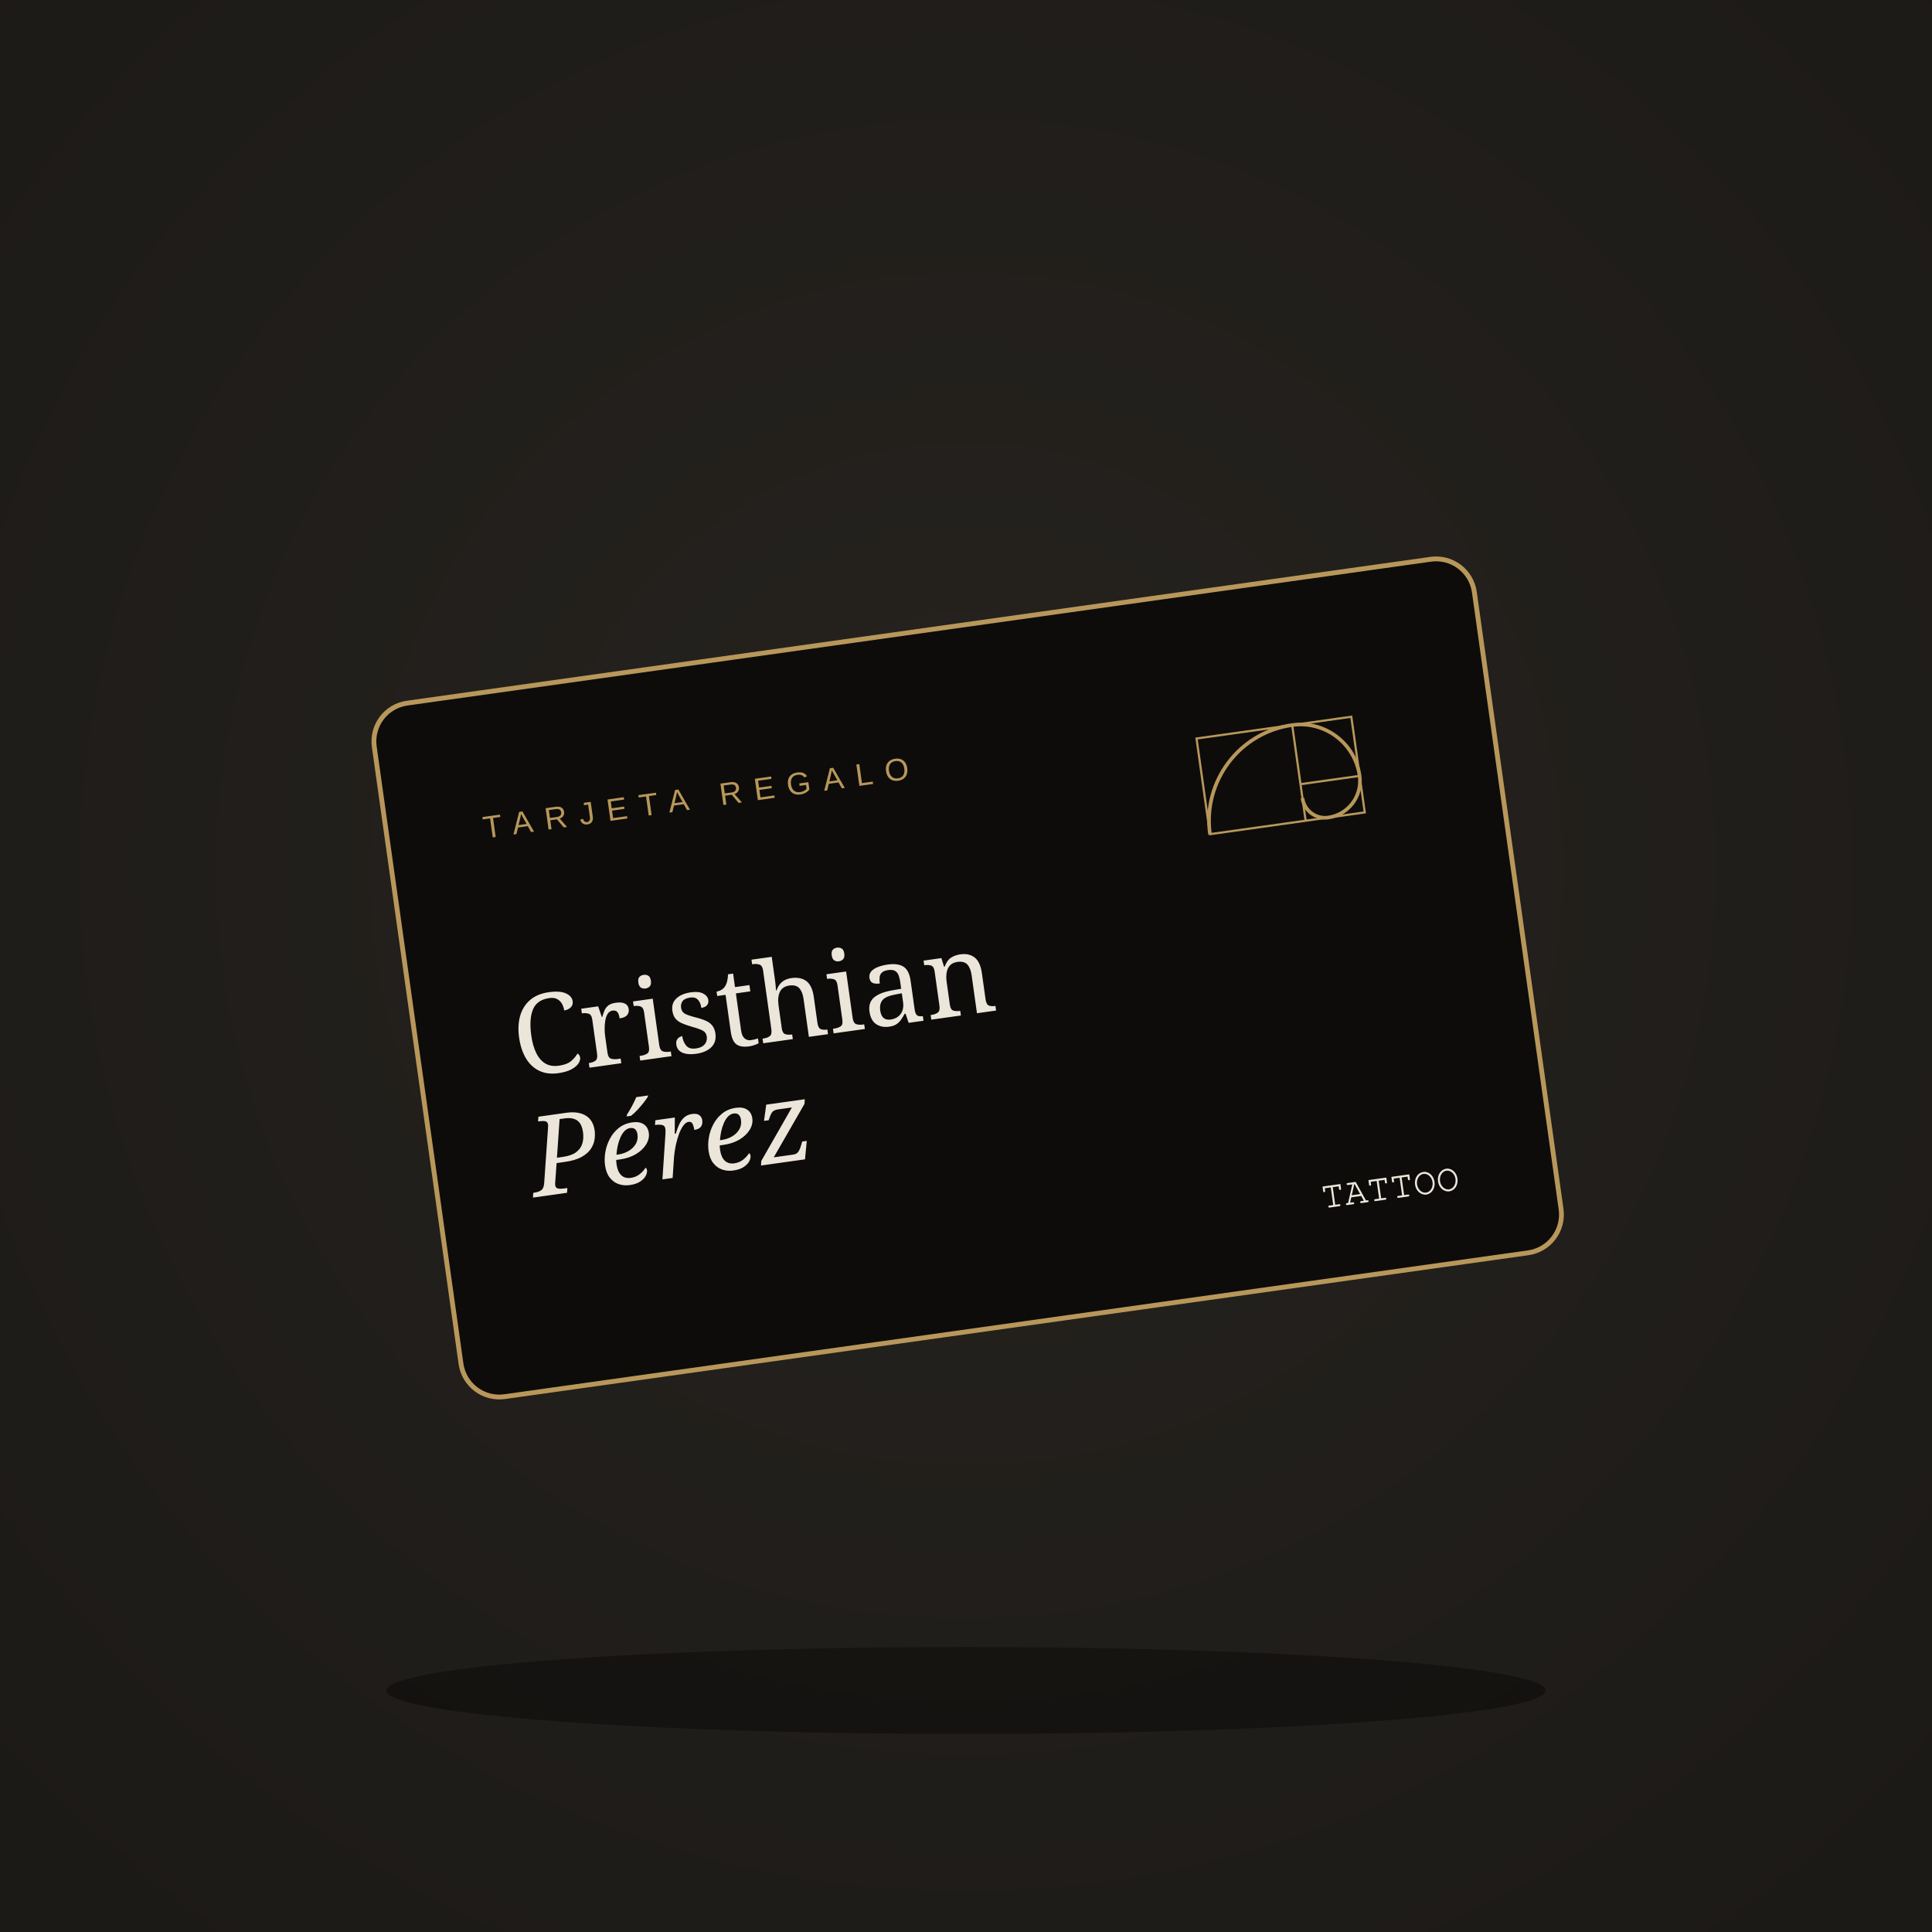
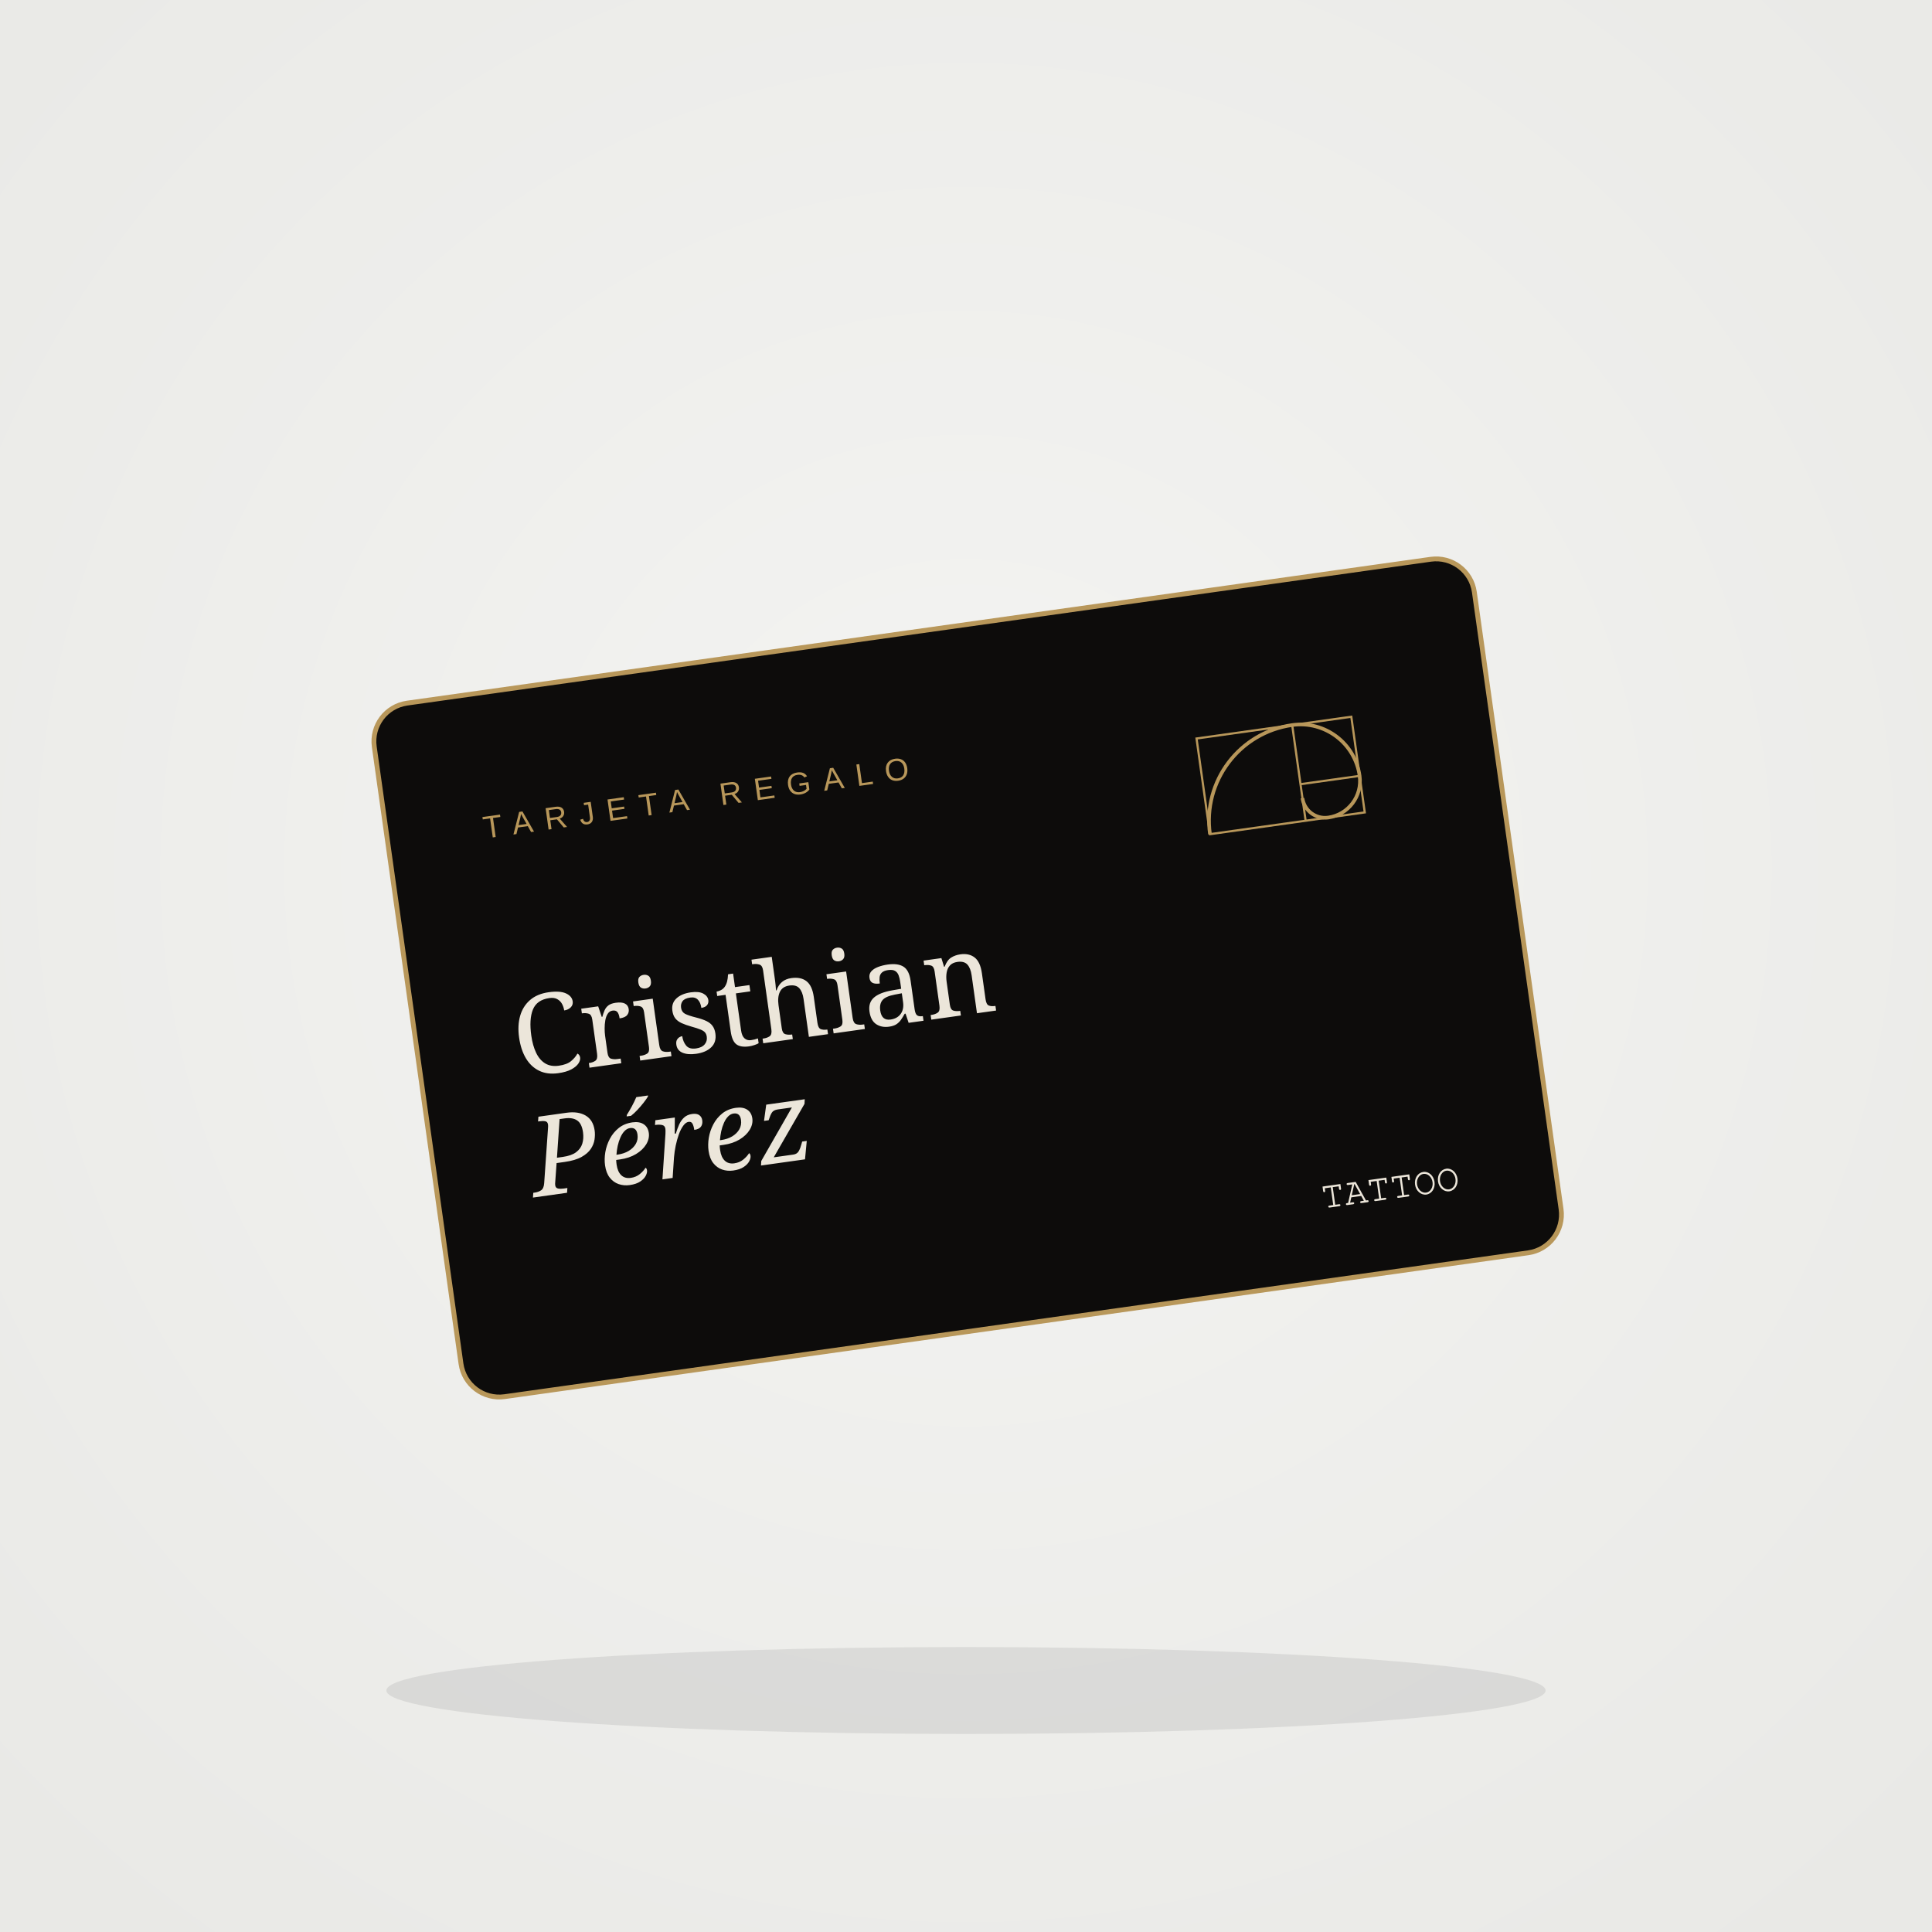
<svg xmlns="http://www.w3.org/2000/svg" viewBox="0 0 800 800" role="img" aria-label="Tarjeta regalo">
  <defs>
    <radialGradient id="v" cx="50%" cy="45%" r="70%">
-       <stop offset="0" stop-color="#26231f" />
-       <stop offset="1" stop-color="#1c1a17" />
+       <stop offset="0" stop-color="#f4f4f2" />
+       <stop offset="1" stop-color="#e9e9e6" />
    </radialGradient>
  </defs>
  <rect width="800" height="800" fill="url(#v)" />
-   <ellipse cx="400" cy="700" rx="240" ry="18" fill="#000" opacity=".35" />
+   <ellipse cx="400" cy="700" rx="240" ry="18" fill="#000" opacity=".08" />
  <g transform="rotate(-8 400 400)">
    <rect x="170" y="260" width="460" height="290" rx="16" fill="#0d0c0b" stroke="#b8975a" stroke-width="2" />
    <text x="210" y="320" font-family="Arial" font-size="13" letter-spacing="5" fill="#b8975a">TARJETA REGALO</text>
    <text x="210" y="420" font-family="Georgia, serif" font-size="46" fill="#ece6da">Cristhian</text>
    <text x="210" y="470" font-family="Georgia, serif" font-style="italic" font-size="46" fill="#ece6da">Pérez</text>
    <text x="590" y="520" text-anchor="end" font-family="Courier, monospace" font-size="16" fill="#ece6da">TATTOO</text>
    <rect x="507.64" y="320.0" width="64.72" height="40" fill="none" stroke="#b8975a" stroke-width="0.9" />
    <path d="M507.64 360.0 A40 40 0 0 1 547.64 320.0 A24.72 24.72 0 0 1 572.36 344.72 A15.28 15.28 0 0 1 557.08 360.0 A9.44 9.44 0 0 1 547.64 350.56" fill="none" stroke="#b8975a" stroke-width="1.5" />
    <line x1="547.64" y1="320.0" x2="547.64" y2="360.0" stroke="#b8975a" stroke-width="0.9" />
    <line x1="547.64" y1="344.72" x2="572.36" y2="344.72" stroke="#b8975a" stroke-width="0.9" />
  </g>
</svg>
